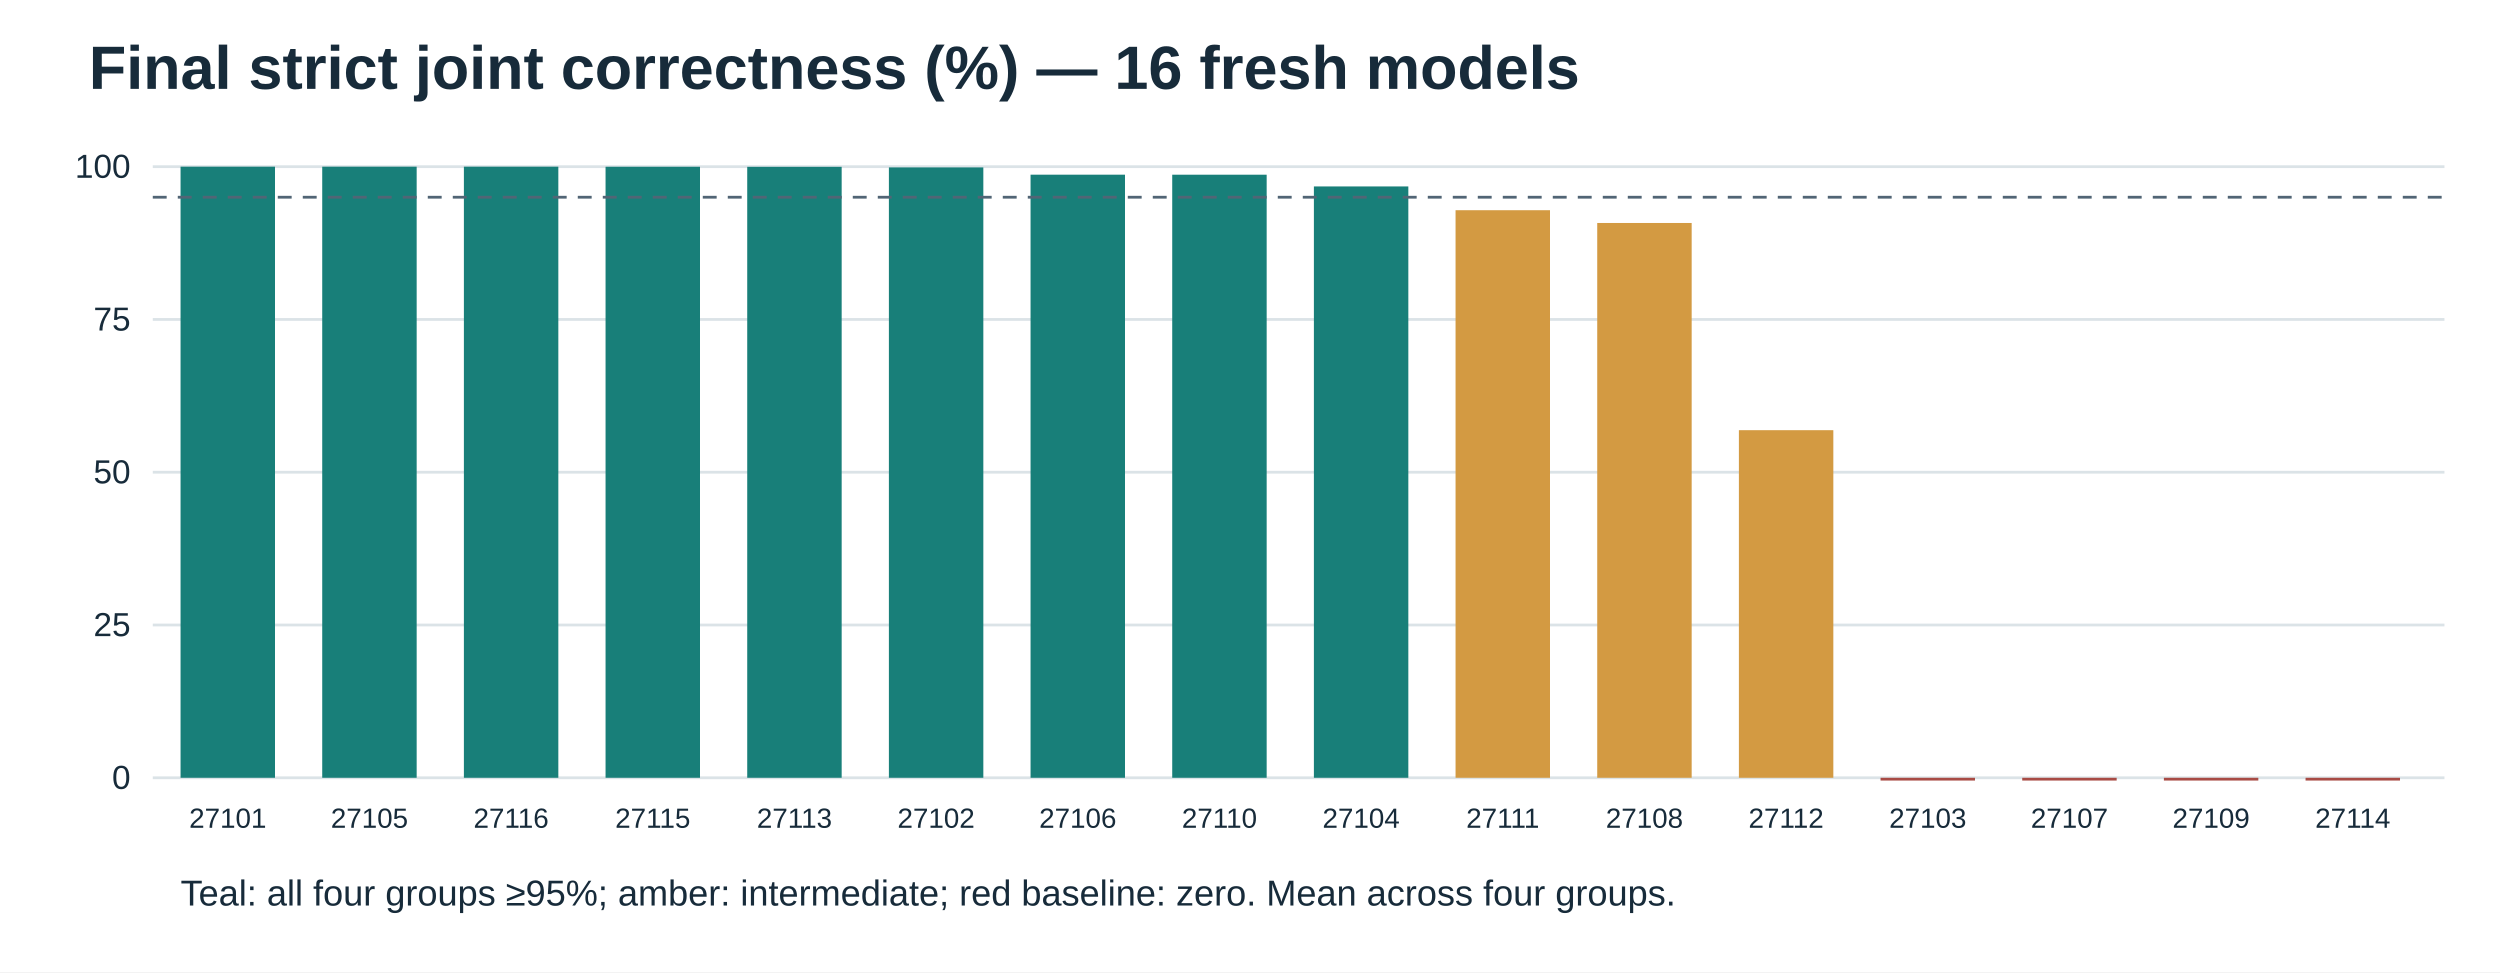
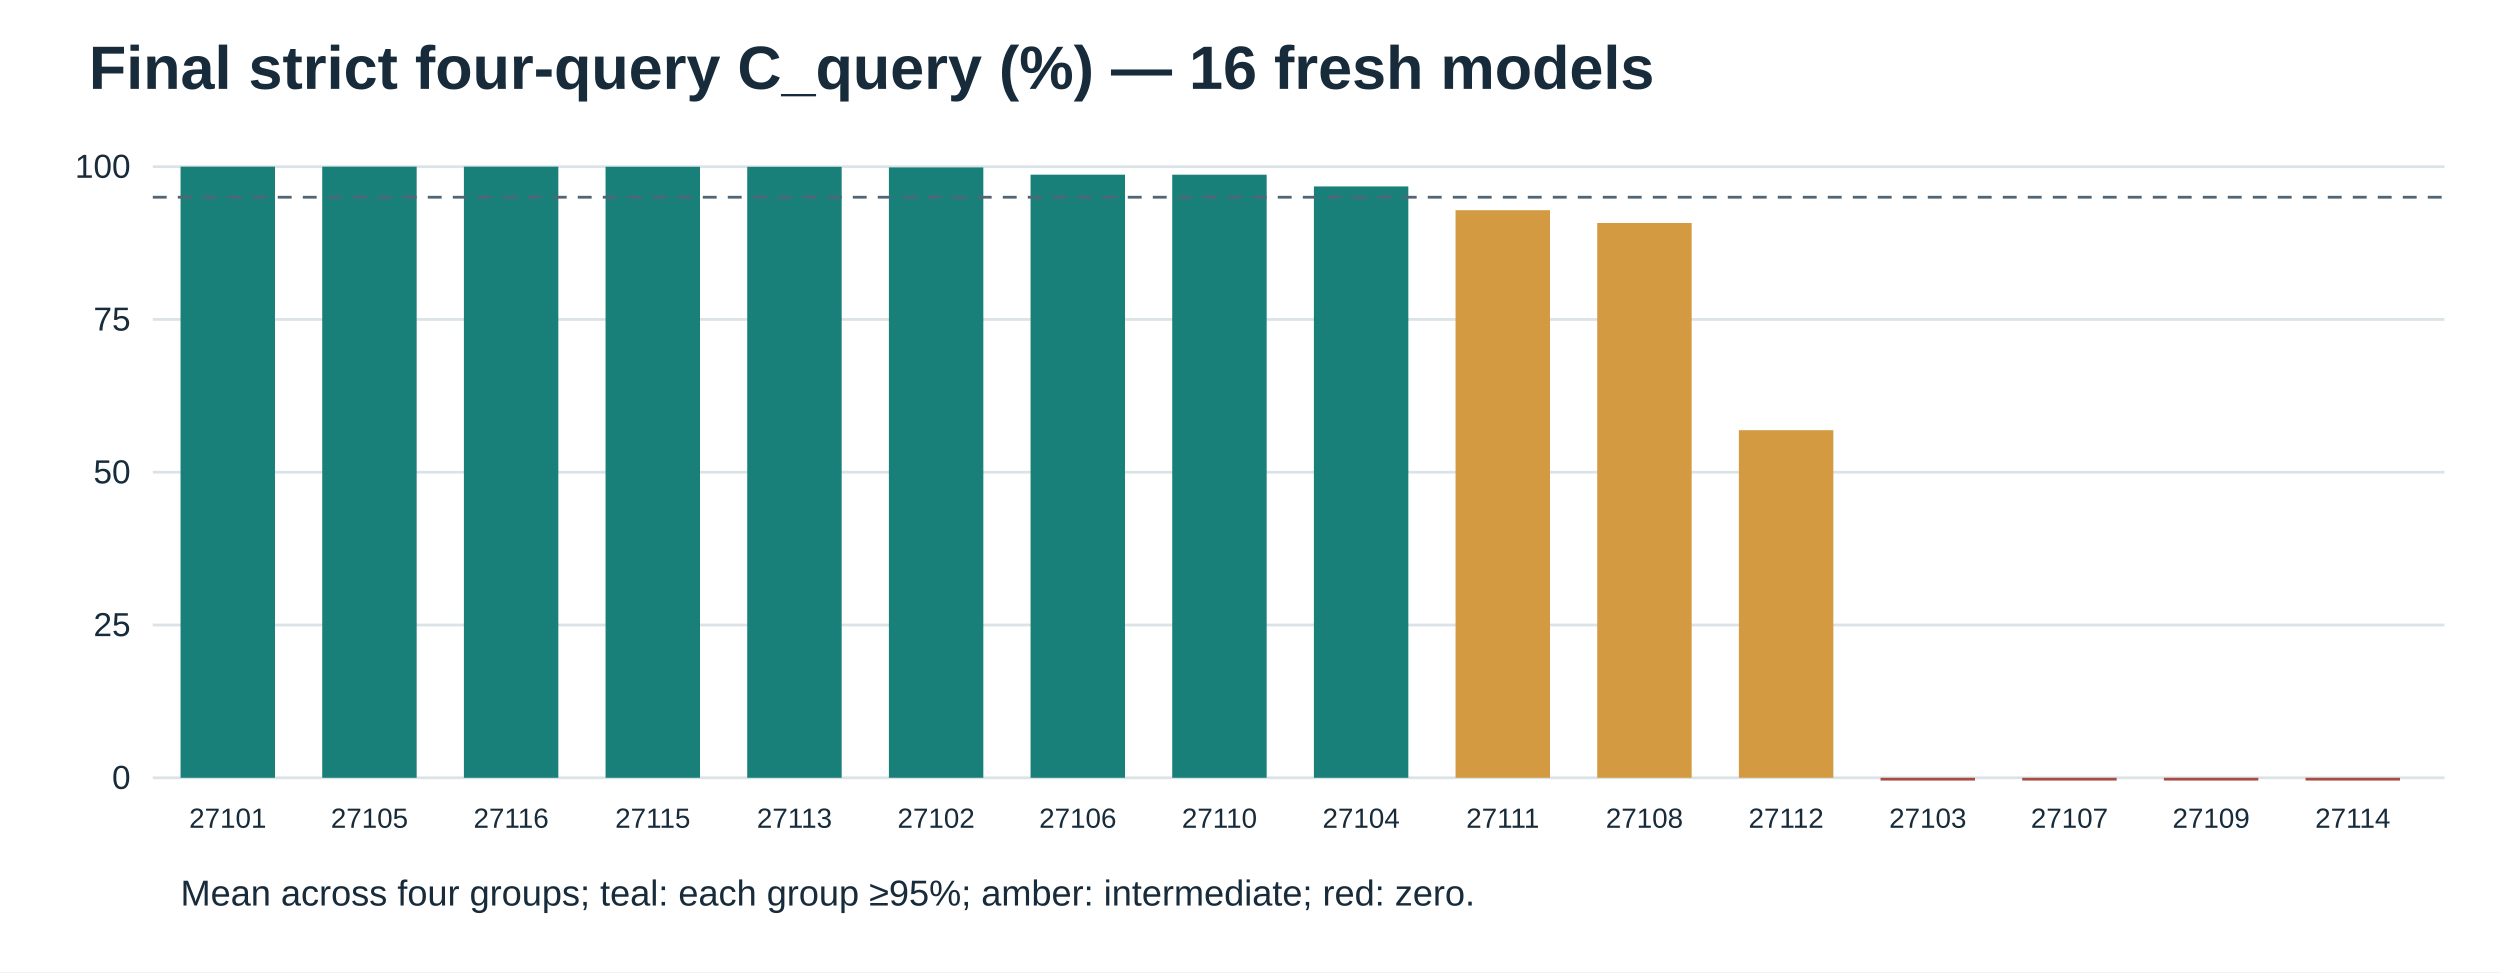
- <svg xmlns="http://www.w3.org/2000/svg" width="900" height="350" viewBox="0 0 900 350" role="img" aria-label="Final strict joint correctness (%) — 16 fresh models">
+ <svg xmlns="http://www.w3.org/2000/svg" width="900" height="350" viewBox="0 0 900 350" role="img" aria-label="Final strict four-query C_query (%) — 16 fresh models">
  <rect width="900" height="350" fill="#fff" />
  <g font-family="Arial,sans-serif" fill="#172b3a">
-     <text x="32" y="32" font-size="22" font-weight="bold">Final strict joint correctness (%) — 16 fresh models</text>
+     <text x="32" y="32" font-size="22" font-weight="bold">Final strict four-query C_query (%) — 16 fresh models</text>
    <path d="M55 280 H880" stroke="#dbe3e7" />
    <text x="47" y="284" text-anchor="end" font-size="12">0</text>
    <path d="M55 225 H880" stroke="#dbe3e7" />
    <text x="47" y="229" text-anchor="end" font-size="12">25</text>
    <path d="M55 170 H880" stroke="#dbe3e7" />
    <text x="47" y="174" text-anchor="end" font-size="12">50</text>
    <path d="M55 115 H880" stroke="#dbe3e7" />
    <text x="47" y="119" text-anchor="end" font-size="12">75</text>
    <path d="M55 60 H880" stroke="#dbe3e7" />
    <text x="47" y="64" text-anchor="end" font-size="12">100</text>
    <rect x="65" y="60" width="34" height="220" fill="#187f79" />
    <text x="82" y="298" font-size="10" text-anchor="middle">27101</text>
    <rect x="116" y="60" width="34" height="220" fill="#187f79" />
    <text x="133" y="298" font-size="10" text-anchor="middle">27105</text>
    <rect x="167" y="60" width="34" height="220" fill="#187f79" />
    <text x="184" y="298" font-size="10" text-anchor="middle">27116</text>
    <rect x="218" y="60.029" width="34" height="219.971" fill="#187f79" />
    <text x="235" y="298" font-size="10" text-anchor="middle">27115</text>
    <rect x="269" y="60.053" width="34" height="219.947" fill="#187f79" />
    <text x="286" y="298" font-size="10" text-anchor="middle">27113</text>
    <rect x="320" y="60.267" width="34" height="219.733" fill="#187f79" />
    <text x="337" y="298" font-size="10" text-anchor="middle">27102</text>
    <rect x="371" y="62.884" width="34" height="217.116" fill="#187f79" />
    <text x="388" y="298" font-size="10" text-anchor="middle">27106</text>
    <rect x="422" y="62.893" width="34" height="217.107" fill="#187f79" />
    <text x="439" y="298" font-size="10" text-anchor="middle">27110</text>
    <rect x="473" y="67.118" width="34" height="212.882" fill="#187f79" />
    <text x="490" y="298" font-size="10" text-anchor="middle">27104</text>
    <rect x="524" y="75.674" width="34" height="204.326" fill="#d39a42" />
    <text x="541" y="298" font-size="10" text-anchor="middle">27111</text>
    <rect x="575" y="80.272" width="34" height="199.728" fill="#d39a42" />
    <text x="592" y="298" font-size="10" text-anchor="middle">27108</text>
    <rect x="626" y="154.865" width="34" height="125.135" fill="#d39a42" />
    <text x="643" y="298" font-size="10" text-anchor="middle">27112</text>
    <rect x="677" y="280" width="34" height="1" fill="#a84b45" />
    <text x="694" y="298" font-size="10" text-anchor="middle">27103</text>
    <rect x="728" y="280" width="34" height="1" fill="#a84b45" />
    <text x="745" y="298" font-size="10" text-anchor="middle">27107</text>
    <rect x="779" y="280" width="34" height="1" fill="#a84b45" />
    <text x="796" y="298" font-size="10" text-anchor="middle">27109</text>
    <rect x="830" y="280" width="34" height="1" fill="#a84b45" />
    <text x="847" y="298" font-size="10" text-anchor="middle">27114</text>
    <path d="M55 71 H880" stroke="#516575" stroke-dasharray="5 4" />
-     <text x="65" y="326" font-size="13">Teal: all four groups ≥95%; amber: intermediate; red baseline: zero. Mean across four groups.</text>
+     <text x="65" y="326" font-size="13">Mean across four groups; teal: each group ≥95%; amber: intermediate; red: zero.</text>
  </g>
</svg>
